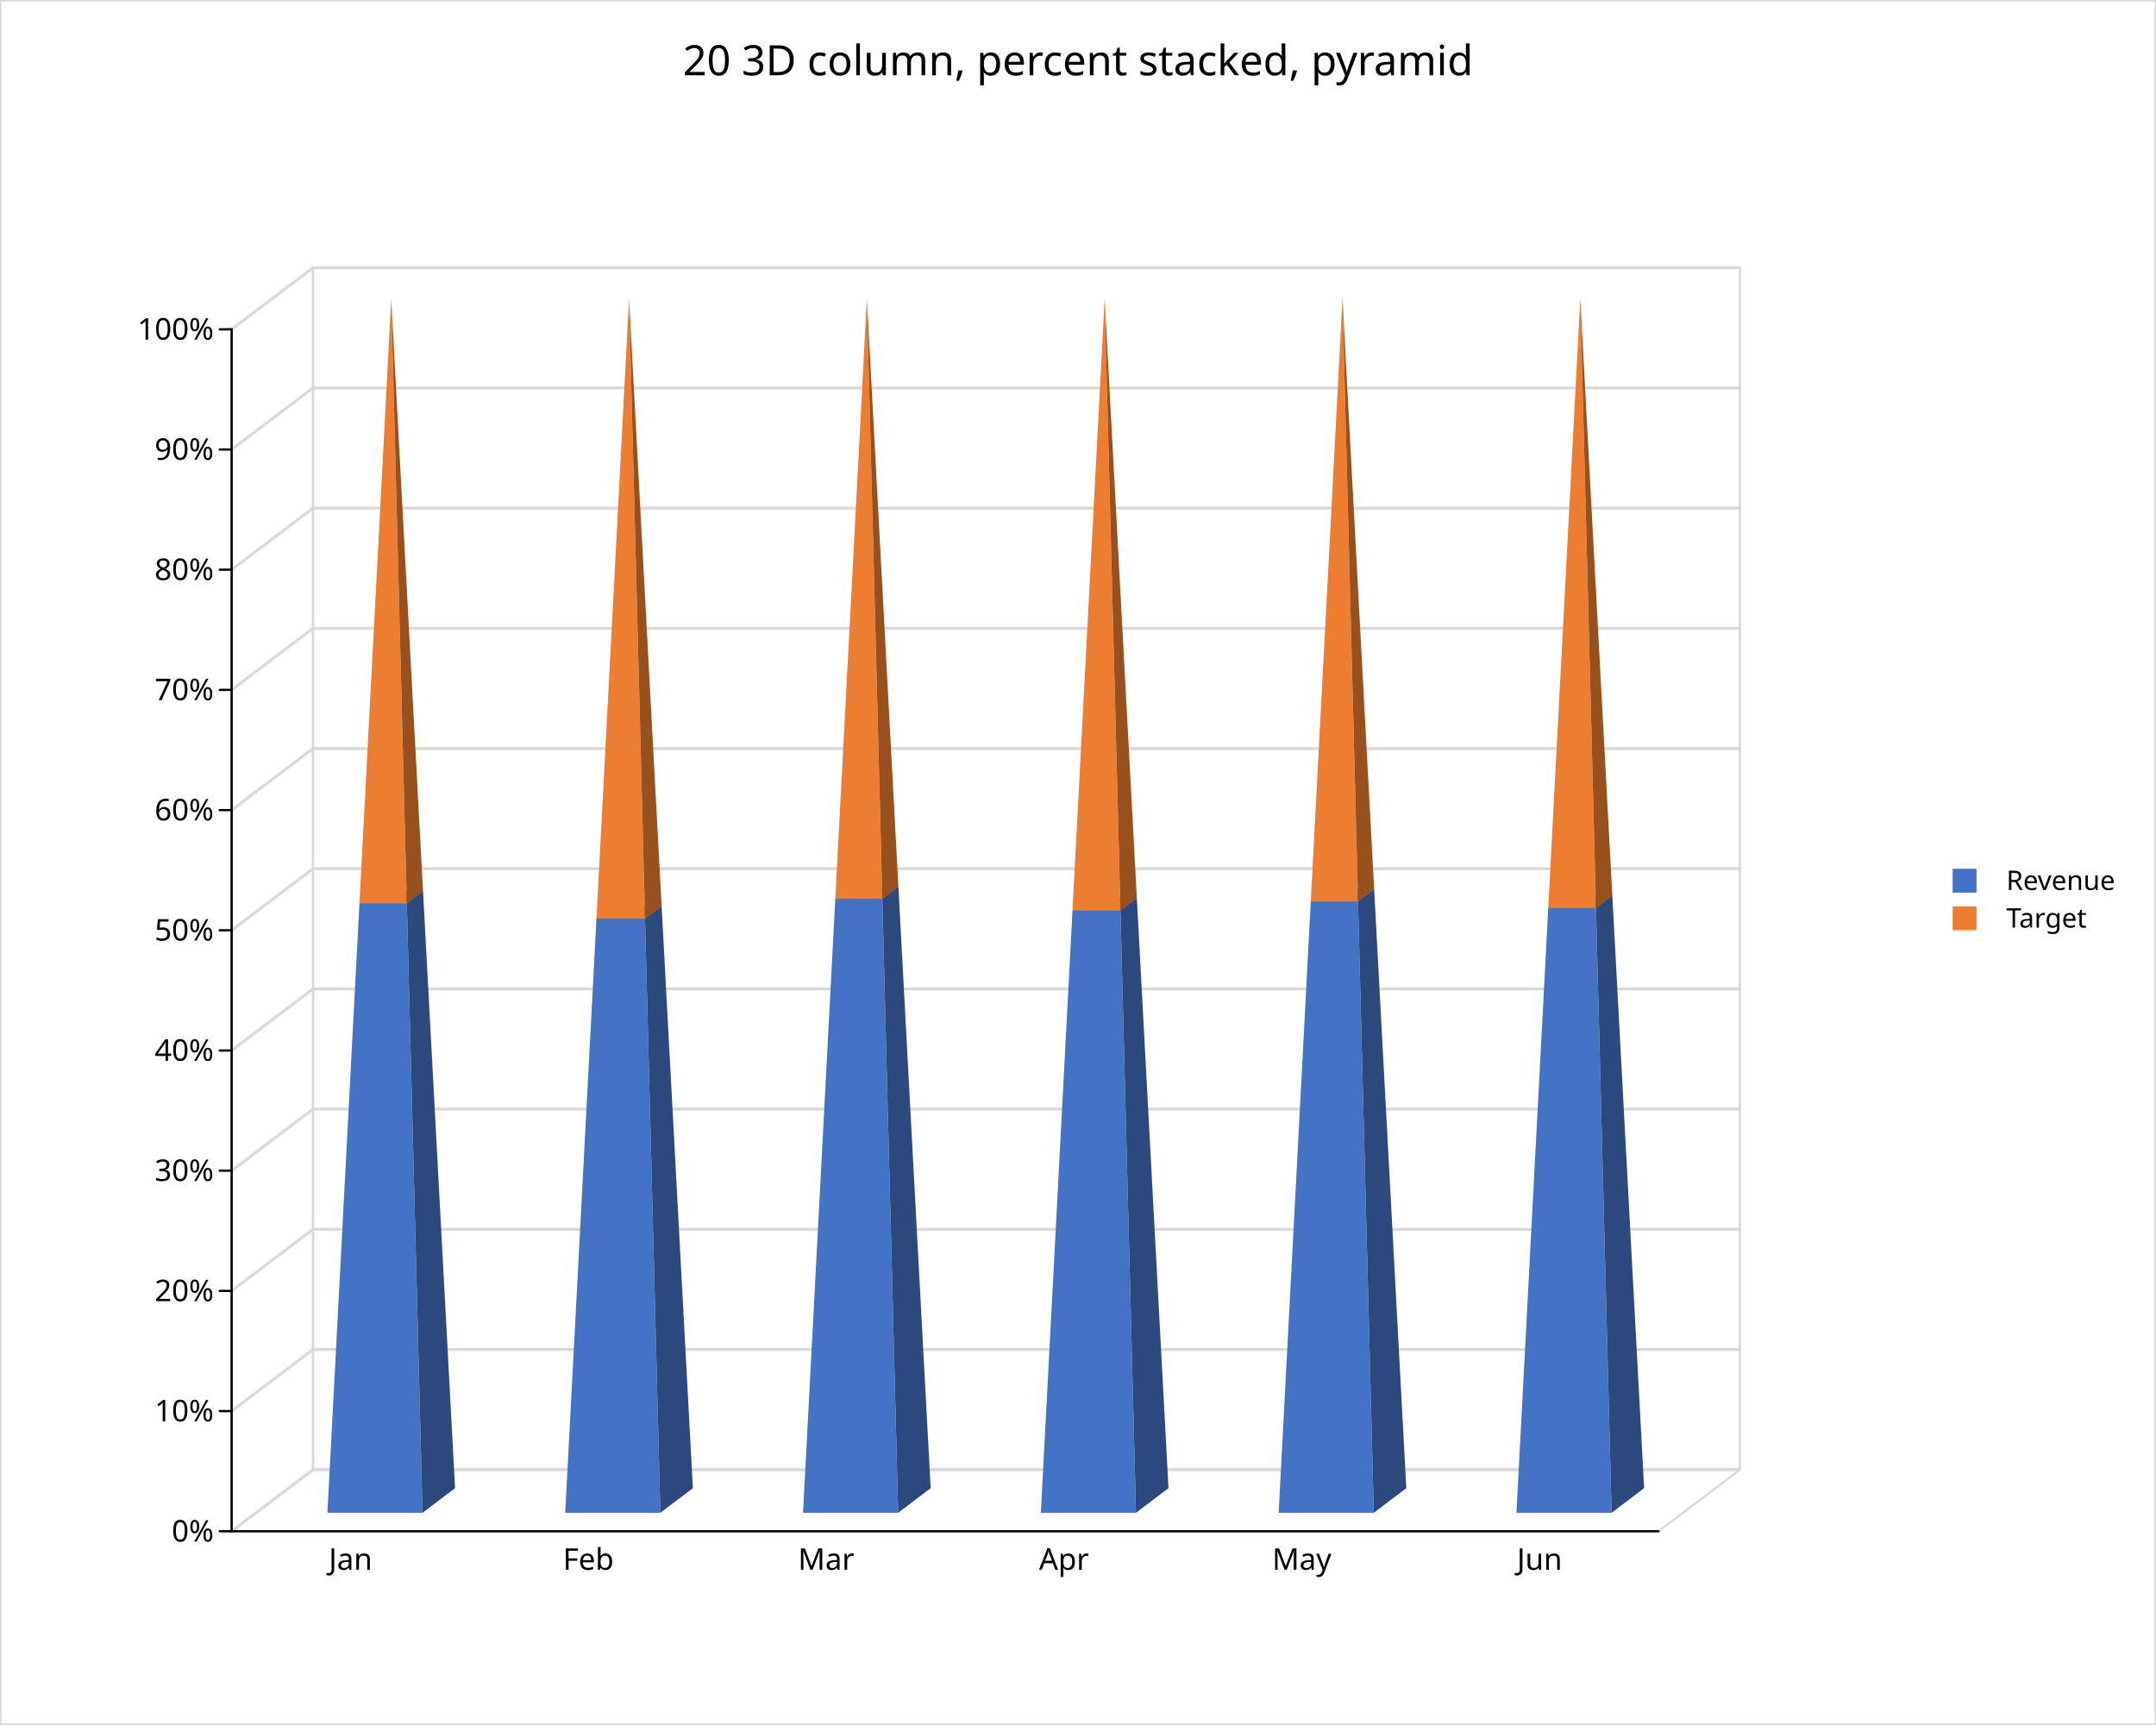
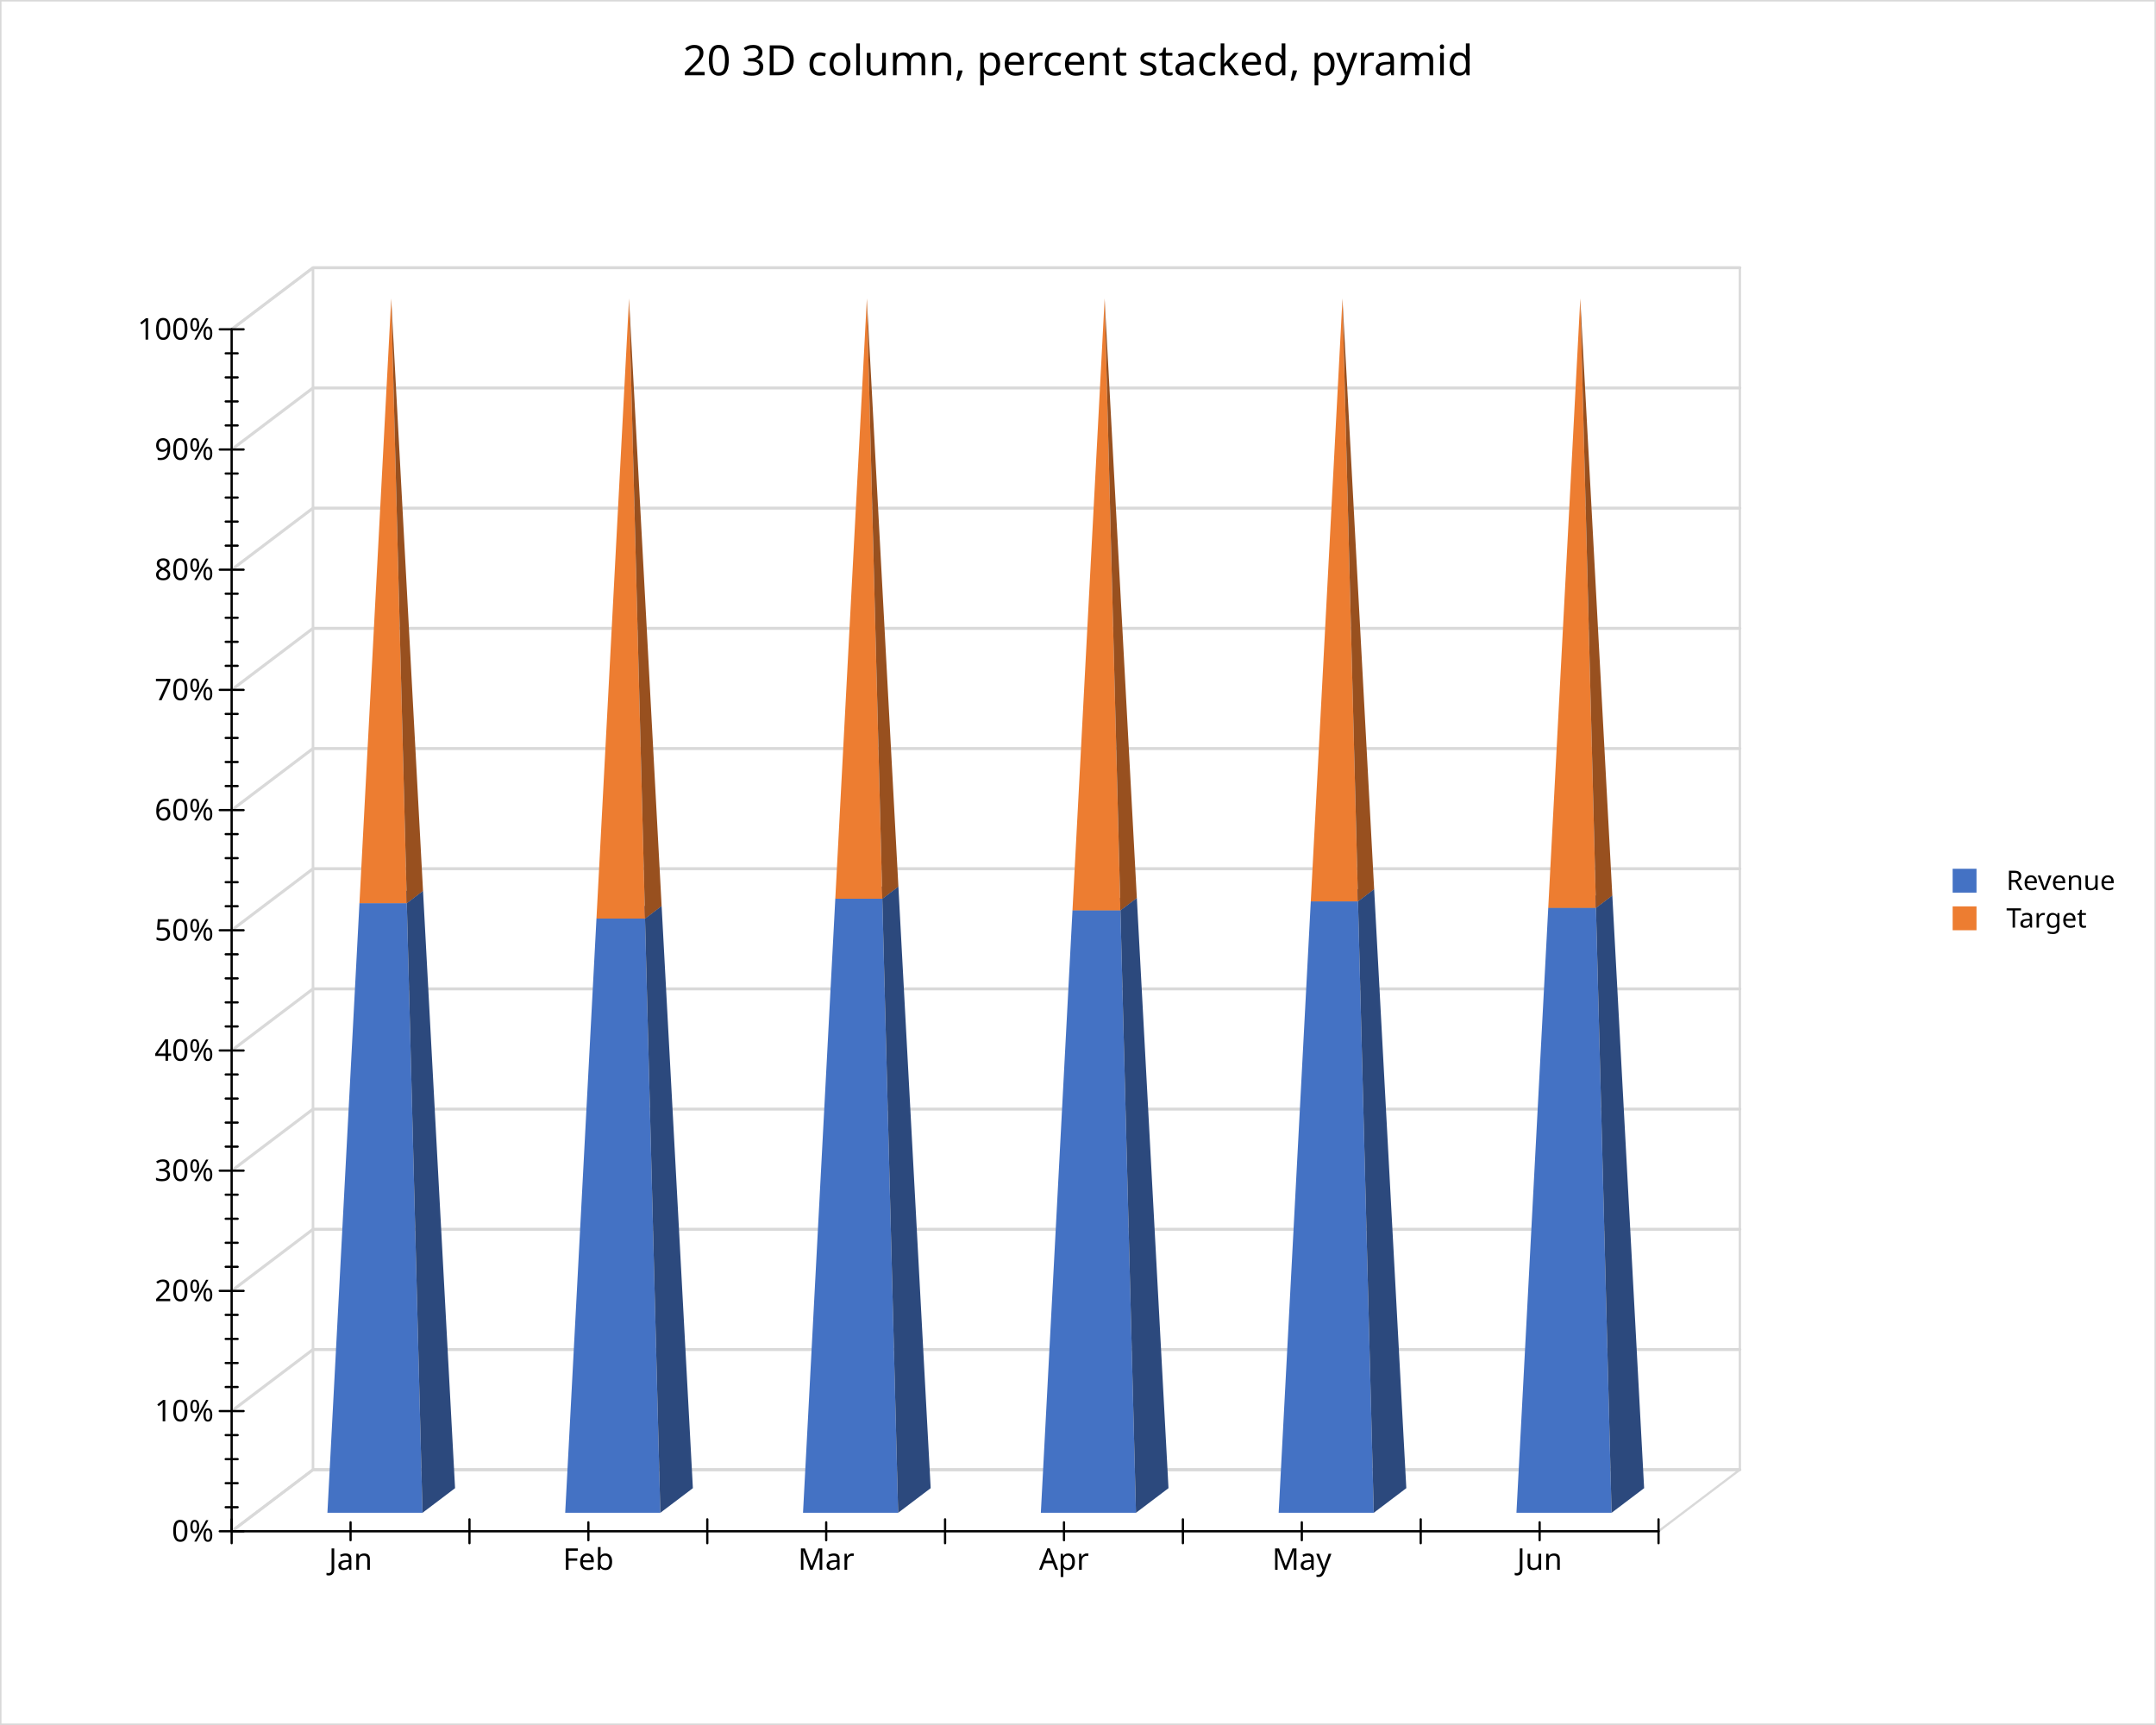
<svg xmlns="http://www.w3.org/2000/svg" class="svglite" data-engine-version="2.0" width="720.00pt" height="576.00pt" viewBox="0 0 720.00 576.00">
  <defs>
    <style type="text/css">
    .svglite line, .svglite polyline, .svglite polygon, .svglite path, .svglite rect, .svglite circle {
      fill: none;
      stroke: #000000;
      stroke-linecap: round;
      stroke-linejoin: round;
      stroke-miterlimit: 10.00;
    }
  </style>
  </defs>
  <rect width="100%" height="100%" style="stroke: none; fill: #FFFFFF;" />
  <defs>
    <clipPath id="cpMC4wMHw3MjAuMDB8MC4wMHw1NzYuMDA=">
      <rect x="0.00" y="0.00" width="720.00" height="576.00" />
    </clipPath>
  </defs>
  <g clip-path="url(#cpMC4wMHw3MjAuMDB8MC4wMHw1NzYuMDA=)">
    <rect x="0.00" y="0.00" width="720.00" height="576.00" style="stroke-width: 1.00; stroke: #D9D9D9; fill: #FFFFFF;" />
    <text x="360.00" y="25.14" text-anchor="middle" style="font-size: 14.00px; font-family: sans;" textLength="250.61px" lengthAdjust="spacingAndGlyphs">20 3D column, percent stacked, pyramid</text>
    <polygon points="104.53,490.75 581.03,490.75 581.03,89.40 104.53,89.40 " style="stroke-width: 0.75; stroke: #D9D9D9; fill: none;" />
    <polygon points="77.36,511.31 104.53,490.75 104.53,89.40 77.36,109.96 " style="stroke-width: 0.75; stroke: #D9D9D9; fill: none;" />
    <polygon points="77.36,511.31 553.87,511.31 581.03,490.75 104.53,490.75 " style="stroke-width: 0.75; stroke: #D9D9D9; fill: none;" />
    <polyline points="77.36,511.31 104.53,490.75 581.03,490.75 " style="stroke-width: 1.00; stroke: #D9D9D9;" />
    <polyline points="77.36,471.17 104.53,450.62 581.03,450.62 " style="stroke-width: 1.00; stroke: #D9D9D9;" />
    <polyline points="77.36,431.04 104.53,410.48 581.03,410.48 " style="stroke-width: 1.00; stroke: #D9D9D9;" />
    <polyline points="77.36,390.90 104.53,370.35 581.03,370.35 " style="stroke-width: 1.00; stroke: #D9D9D9;" />
    <polyline points="77.36,350.77 104.53,330.21 581.03,330.21 " style="stroke-width: 1.00; stroke: #D9D9D9;" />
    <polyline points="77.36,310.63 104.53,290.08 581.03,290.08 " style="stroke-width: 1.00; stroke: #D9D9D9;" />
    <polyline points="77.36,270.50 104.53,249.94 581.03,249.94 " style="stroke-width: 1.00; stroke: #D9D9D9;" />
    <polyline points="77.36,230.36 104.53,209.81 581.03,209.81 " style="stroke-width: 1.00; stroke: #D9D9D9;" />
    <polyline points="77.36,190.23 104.53,169.67 581.03,169.67 " style="stroke-width: 1.00; stroke: #D9D9D9;" />
    <polyline points="77.36,150.09 104.53,129.54 581.03,129.54 " style="stroke-width: 1.00; stroke: #D9D9D9;" />
    <polyline points="77.36,109.96 104.53,89.40 581.03,89.40 " style="stroke-width: 1.00; stroke: #D9D9D9;" />
    <polyline points="77.36,511.31 77.36,109.96 " style="stroke-width: 0.75;" />
    <polyline points="77.36,511.31 553.87,511.31 " style="stroke-width: 0.75;" />
-     <polyline points="77.36,511.31 73.38,511.31 " style="stroke-width: 0.75;" />
+     <polyline points="73.38,511.31 81.35,511.31 " style="stroke-width: 0.75;" />
+     <polyline points="73.38,471.17 81.35,471.17 " style="stroke-width: 0.75;" />
+     <polyline points="73.38,431.04 81.35,431.04 " style="stroke-width: 0.75;" />
+     <polyline points="73.38,390.90 81.35,390.90 " style="stroke-width: 0.75;" />
+     <polyline points="73.38,350.77 81.35,350.77 " style="stroke-width: 0.75;" />
+     <polyline points="73.38,310.63 81.35,310.63 " style="stroke-width: 0.75;" />
+     <polyline points="73.38,270.50 81.35,270.50 " style="stroke-width: 0.75;" />
+     <polyline points="73.38,230.36 81.35,230.36 " style="stroke-width: 0.75;" />
+     <polyline points="73.38,190.23 81.35,190.23 " style="stroke-width: 0.75;" />
+     <polyline points="73.38,150.09 81.35,150.09 " style="stroke-width: 0.75;" />
+     <polyline points="73.38,109.96 81.35,109.96 " style="stroke-width: 0.75;" />
+     <polyline points="75.37,503.28 79.36,503.28 " style="stroke-width: 0.75;" />
+     <polyline points="75.37,495.25 79.36,495.25 " style="stroke-width: 0.75;" />
+     <polyline points="75.37,487.23 79.36,487.23 " style="stroke-width: 0.75;" />
+     <polyline points="75.37,479.20 79.36,479.20 " style="stroke-width: 0.75;" />
+     <polyline points="75.37,463.14 79.36,463.14 " style="stroke-width: 0.75;" />
+     <polyline points="75.37,455.12 79.36,455.12 " style="stroke-width: 0.75;" />
+     <polyline points="75.37,447.09 79.36,447.09 " style="stroke-width: 0.75;" />
+     <polyline points="75.37,439.06 79.36,439.06 " style="stroke-width: 0.75;" />
+     <polyline points="75.37,423.01 79.36,423.01 " style="stroke-width: 0.75;" />
+     <polyline points="75.37,414.98 79.36,414.98 " style="stroke-width: 0.75;" />
+     <polyline points="75.37,406.96 79.36,406.96 " style="stroke-width: 0.75;" />
+     <polyline points="75.37,398.93 79.36,398.93 " style="stroke-width: 0.75;" />
+     <polyline points="75.37,382.87 79.36,382.87 " style="stroke-width: 0.75;" />
+     <polyline points="75.37,374.85 79.36,374.85 " style="stroke-width: 0.75;" />
+     <polyline points="75.37,366.82 79.36,366.82 " style="stroke-width: 0.75;" />
+     <polyline points="75.37,358.79 79.36,358.79 " style="stroke-width: 0.75;" />
+     <polyline points="75.37,342.74 79.36,342.74 " style="stroke-width: 0.75;" />
+     <polyline points="75.37,334.71 79.36,334.71 " style="stroke-width: 0.75;" />
+     <polyline points="75.37,326.69 79.36,326.69 " style="stroke-width: 0.75;" />
+     <polyline points="75.37,318.66 79.36,318.66 " style="stroke-width: 0.75;" />
+     <polyline points="75.37,302.60 79.36,302.60 " style="stroke-width: 0.75;" />
+     <polyline points="75.37,294.58 79.36,294.58 " style="stroke-width: 0.75;" />
+     <polyline points="75.37,286.55 79.36,286.55 " style="stroke-width: 0.75;" />
+     <polyline points="75.37,278.52 79.36,278.52 " style="stroke-width: 0.75;" />
+     <polyline points="75.37,262.47 79.36,262.47 " style="stroke-width: 0.75;" />
+     <polyline points="75.37,254.44 79.36,254.44 " style="stroke-width: 0.75;" />
+     <polyline points="75.37,246.41 79.36,246.41 " style="stroke-width: 0.75;" />
+     <polyline points="75.37,238.39 79.36,238.39 " style="stroke-width: 0.75;" />
+     <polyline points="75.37,222.33 79.36,222.33 " style="stroke-width: 0.75;" />
+     <polyline points="75.37,214.31 79.36,214.31 " style="stroke-width: 0.75;" />
+     <polyline points="75.37,206.28 79.36,206.28 " style="stroke-width: 0.75;" />
+     <polyline points="75.37,198.25 79.36,198.25 " style="stroke-width: 0.75;" />
+     <polyline points="75.37,182.20 79.36,182.20 " style="stroke-width: 0.75;" />
+     <polyline points="75.37,174.17 79.36,174.17 " style="stroke-width: 0.75;" />
+     <polyline points="75.37,166.14 79.36,166.14 " style="stroke-width: 0.75;" />
+     <polyline points="75.37,158.12 79.36,158.12 " style="stroke-width: 0.75;" />
+     <polyline points="75.37,142.06 79.36,142.06 " style="stroke-width: 0.75;" />
+     <polyline points="75.37,134.04 79.36,134.04 " style="stroke-width: 0.75;" />
+     <polyline points="75.37,126.01 79.36,126.01 " style="stroke-width: 0.75;" />
+     <polyline points="75.37,117.98 79.36,117.98 " style="stroke-width: 0.75;" />
+     <polyline points="77.36,515.29 77.36,507.32 " style="stroke-width: 0.75;" />
+     <polyline points="156.78,515.29 156.78,507.32 " style="stroke-width: 0.75;" />
+     <polyline points="236.20,515.29 236.20,507.32 " style="stroke-width: 0.75;" />
+     <polyline points="315.61,515.29 315.61,507.32 " style="stroke-width: 0.75;" />
+     <polyline points="395.03,515.29 395.03,507.32 " style="stroke-width: 0.75;" />
+     <polyline points="474.45,515.29 474.45,507.32 " style="stroke-width: 0.75;" />
+     <polyline points="553.87,515.29 553.87,507.32 " style="stroke-width: 0.75;" />
+     <polyline points="117.07,514.30 117.07,508.32 " style="stroke-width: 0.75;" />
+     <polyline points="196.49,514.30 196.49,508.32 " style="stroke-width: 0.75;" />
+     <polyline points="275.91,514.30 275.91,508.32 " style="stroke-width: 0.75;" />
+     <polyline points="355.32,514.30 355.32,508.32 " style="stroke-width: 0.75;" />
+     <polyline points="434.74,514.30 434.74,508.32 " style="stroke-width: 0.75;" />
+     <polyline points="514.16,514.30 514.16,508.32 " style="stroke-width: 0.75;" />
    <text x="71.39" y="514.75" text-anchor="end" style="font-size: 10.00px; font-family: sans;" textLength="14.45px" lengthAdjust="spacingAndGlyphs">0%</text>
-     <polyline points="77.36,471.17 73.38,471.17 " style="stroke-width: 0.75;" />
    <text x="71.39" y="474.61" text-anchor="end" style="font-size: 10.00px; font-family: sans;" textLength="20.02px" lengthAdjust="spacingAndGlyphs">10%</text>
-     <polyline points="77.36,431.04 73.38,431.04 " style="stroke-width: 0.75;" />
    <text x="71.39" y="434.48" text-anchor="end" style="font-size: 10.00px; font-family: sans;" textLength="20.02px" lengthAdjust="spacingAndGlyphs">20%</text>
-     <polyline points="77.36,390.90 73.38,390.90 " style="stroke-width: 0.75;" />
    <text x="71.39" y="394.34" text-anchor="end" style="font-size: 10.00px; font-family: sans;" textLength="20.02px" lengthAdjust="spacingAndGlyphs">30%</text>
-     <polyline points="77.36,350.77 73.38,350.77 " style="stroke-width: 0.75;" />
    <text x="71.39" y="354.21" text-anchor="end" style="font-size: 10.00px; font-family: sans;" textLength="20.02px" lengthAdjust="spacingAndGlyphs">40%</text>
-     <polyline points="77.36,310.63 73.38,310.63 " style="stroke-width: 0.75;" />
    <text x="71.39" y="314.07" text-anchor="end" style="font-size: 10.00px; font-family: sans;" textLength="20.02px" lengthAdjust="spacingAndGlyphs">50%</text>
-     <polyline points="77.36,270.50 73.38,270.50 " style="stroke-width: 0.75;" />
    <text x="71.39" y="273.94" text-anchor="end" style="font-size: 10.00px; font-family: sans;" textLength="20.02px" lengthAdjust="spacingAndGlyphs">60%</text>
-     <polyline points="77.36,230.36 73.38,230.36 " style="stroke-width: 0.75;" />
    <text x="71.39" y="233.80" text-anchor="end" style="font-size: 10.00px; font-family: sans;" textLength="20.02px" lengthAdjust="spacingAndGlyphs">70%</text>
-     <polyline points="77.36,190.23 73.38,190.23 " style="stroke-width: 0.75;" />
    <text x="71.39" y="193.67" text-anchor="end" style="font-size: 10.00px; font-family: sans;" textLength="20.02px" lengthAdjust="spacingAndGlyphs">80%</text>
-     <polyline points="77.36,150.09 73.38,150.09 " style="stroke-width: 0.75;" />
    <text x="71.39" y="153.53" text-anchor="end" style="font-size: 10.00px; font-family: sans;" textLength="20.02px" lengthAdjust="spacingAndGlyphs">90%</text>
-     <polyline points="77.36,109.96 73.38,109.96 " style="stroke-width: 0.75;" />
    <text x="71.39" y="113.40" text-anchor="end" style="font-size: 10.00px; font-family: sans;" textLength="25.58px" lengthAdjust="spacingAndGlyphs">100%</text>
    <text x="117.07" y="524.17" text-anchor="middle" style="font-size: 10.00px; font-family: sans;" textLength="16.13px" lengthAdjust="spacingAndGlyphs">Jan</text>
    <text x="196.49" y="524.17" text-anchor="middle" style="font-size: 10.00px; font-family: sans;" textLength="17.23px" lengthAdjust="spacingAndGlyphs">Feb</text>
    <text x="275.91" y="524.17" text-anchor="middle" style="font-size: 10.00px; font-family: sans;" textLength="17.23px" lengthAdjust="spacingAndGlyphs">Mar</text>
    <text x="355.32" y="524.17" text-anchor="middle" style="font-size: 10.00px; font-family: sans;" textLength="15.56px" lengthAdjust="spacingAndGlyphs">Apr</text>
    <text x="434.74" y="524.17" text-anchor="middle" style="font-size: 10.00px; font-family: sans;" textLength="18.90px" lengthAdjust="spacingAndGlyphs">May</text>
    <text x="514.16" y="524.17" text-anchor="middle" style="font-size: 10.00px; font-family: sans;" textLength="16.13px" lengthAdjust="spacingAndGlyphs">Jun</text>
    <polygon points="109.34,505.14 141.10,505.14 135.86,301.57 120.04,301.57 " style="stroke-width: 0.75; stroke: none; fill: #4472C4;" />
    <polygon points="141.10,505.14 151.97,496.92 141.27,297.47 135.86,301.57 " style="stroke-width: 0.75; stroke: none; fill: #2C497D;" />
    <polygon points="120.04,301.57 135.86,301.57 141.27,297.47 125.45,297.47 " style="stroke-width: 0.75; stroke: none; fill: #345795;" />
    <polygon points="120.04,301.57 135.86,301.57 130.65,99.68 130.65,99.68 " style="stroke-width: 0.75; stroke: none; fill: #ED7D31;" />
    <polygon points="135.86,301.57 141.27,297.47 130.65,99.68 130.65,99.68 " style="stroke-width: 0.75; stroke: none; fill: #98501F;" />
    <polygon points="188.75,505.14 220.52,505.14 215.41,306.72 199.19,306.72 " style="stroke-width: 0.75; stroke: none; fill: #4472C4;" />
    <polygon points="220.52,505.14 231.39,496.92 220.95,302.52 215.41,306.72 " style="stroke-width: 0.75; stroke: none; fill: #2C497D;" />
    <polygon points="199.19,306.72 215.41,306.72 220.95,302.52 204.73,302.52 " style="stroke-width: 0.75; stroke: none; fill: #345795;" />
    <polygon points="199.19,306.72 215.41,306.72 210.07,99.68 210.07,99.68 " style="stroke-width: 0.75; stroke: none; fill: #ED7D31;" />
    <polygon points="215.41,306.72 220.95,302.52 210.07,99.68 210.07,99.68 " style="stroke-width: 0.75; stroke: none; fill: #98501F;" />
    <polygon points="268.17,505.14 299.94,505.14 294.65,300.10 278.95,300.10 " style="stroke-width: 0.75; stroke: none; fill: #4472C4;" />
    <polygon points="299.94,505.14 310.80,496.92 300.02,296.03 294.65,300.10 " style="stroke-width: 0.75; stroke: none; fill: #2C497D;" />
    <polygon points="278.95,300.10 294.65,300.10 300.02,296.03 284.32,296.03 " style="stroke-width: 0.75; stroke: none; fill: #345795;" />
    <polygon points="278.95,300.10 294.65,300.10 289.49,99.68 289.49,99.68 " style="stroke-width: 0.75; stroke: none; fill: #ED7D31;" />
    <polygon points="294.65,300.10 300.02,296.03 289.49,99.68 289.49,99.68 " style="stroke-width: 0.75; stroke: none; fill: #98501F;" />
    <polygon points="347.59,505.14 379.36,505.14 374.17,303.98 358.16,303.98 " style="stroke-width: 0.75; stroke: none; fill: #4472C4;" />
    <polygon points="379.36,505.14 390.22,496.92 379.65,299.84 374.17,303.98 " style="stroke-width: 0.75; stroke: none; fill: #2C497D;" />
    <polygon points="358.16,303.98 374.17,303.98 379.65,299.84 363.64,299.84 " style="stroke-width: 0.75; stroke: none; fill: #345795;" />
    <polygon points="358.16,303.98 374.17,303.98 368.90,99.68 368.90,99.68 " style="stroke-width: 0.75; stroke: none; fill: #ED7D31;" />
    <polygon points="374.17,303.98 379.65,299.84 368.90,99.68 368.90,99.68 " style="stroke-width: 0.75; stroke: none; fill: #98501F;" />
    <polygon points="427.01,505.14 458.77,505.14 453.51,300.97 437.74,300.97 " style="stroke-width: 0.75; stroke: none; fill: #4472C4;" />
    <polygon points="458.77,505.14 469.64,496.92 458.90,296.89 453.51,300.97 " style="stroke-width: 0.75; stroke: none; fill: #2C497D;" />
    <polygon points="437.74,300.97 453.51,300.97 458.90,296.89 443.13,296.89 " style="stroke-width: 0.75; stroke: none; fill: #345795;" />
    <polygon points="437.74,300.97 453.51,300.97 448.32,99.68 448.32,99.68 " style="stroke-width: 0.75; stroke: none; fill: #ED7D31;" />
    <polygon points="453.51,300.97 458.90,296.89 448.32,99.68 448.32,99.68 " style="stroke-width: 0.75; stroke: none; fill: #98501F;" />
    <polygon points="506.42,505.14 538.19,505.14 532.98,303.14 517.04,303.14 " style="stroke-width: 0.75; stroke: none; fill: #4472C4;" />
    <polygon points="538.19,505.14 549.06,496.92 538.44,299.01 532.98,303.14 " style="stroke-width: 0.75; stroke: none; fill: #2C497D;" />
    <polygon points="517.04,303.14 532.98,303.14 538.44,299.01 522.50,299.01 " style="stroke-width: 0.75; stroke: none; fill: #345795;" />
    <polygon points="517.04,303.14 532.98,303.14 527.74,99.68 527.74,99.68 " style="stroke-width: 0.75; stroke: none; fill: #ED7D31;" />
    <polygon points="532.98,303.14 538.44,299.01 527.74,99.68 527.74,99.68 " style="stroke-width: 0.75; stroke: none; fill: #98501F;" />
    <rect x="652.09" y="290.09" width="7.97" height="7.97" style="stroke-width: 0.75; stroke: none; fill: #4472C4;" />
    <text x="670.02" y="297.17" style="font-size: 9.00px; font-family: sans;" textLength="36.03px" lengthAdjust="spacingAndGlyphs">Revenue</text>
    <rect x="652.09" y="302.65" width="7.97" height="7.97" style="stroke-width: 0.75; stroke: none; fill: #ED7D31;" />
    <text x="670.02" y="309.73" style="font-size: 9.00px; font-family: sans;" textLength="26.01px" lengthAdjust="spacingAndGlyphs">Target</text>
  </g>
</svg>
